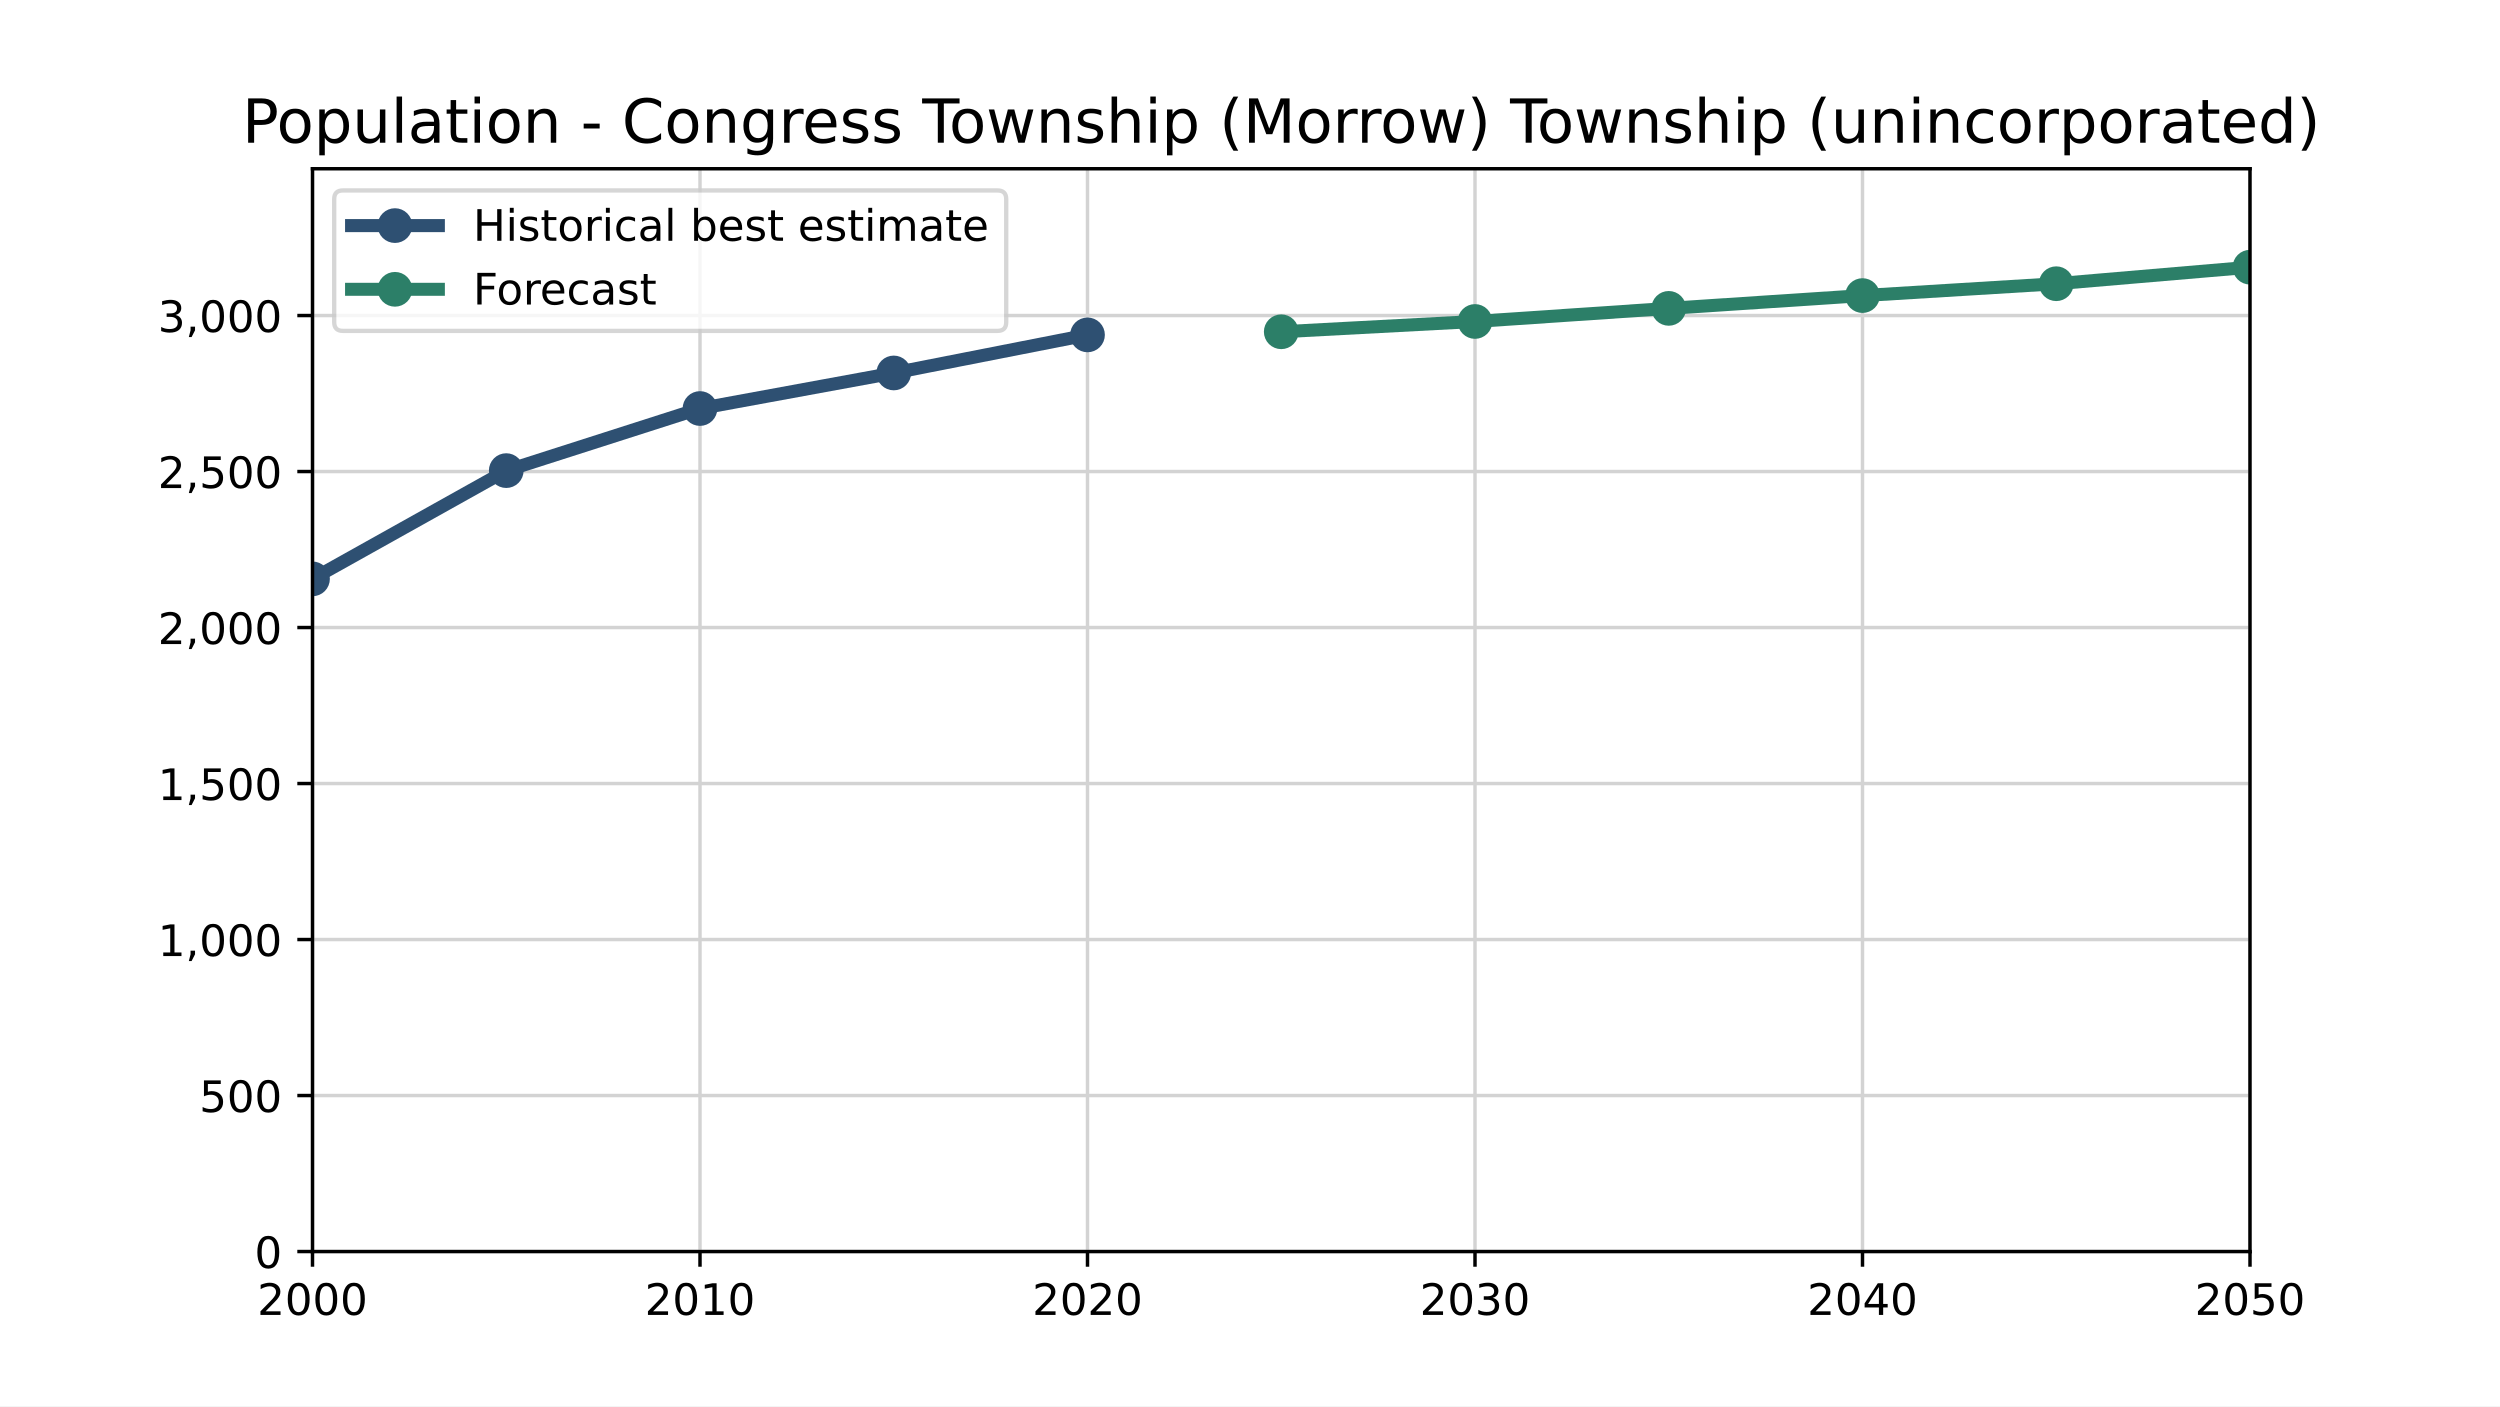
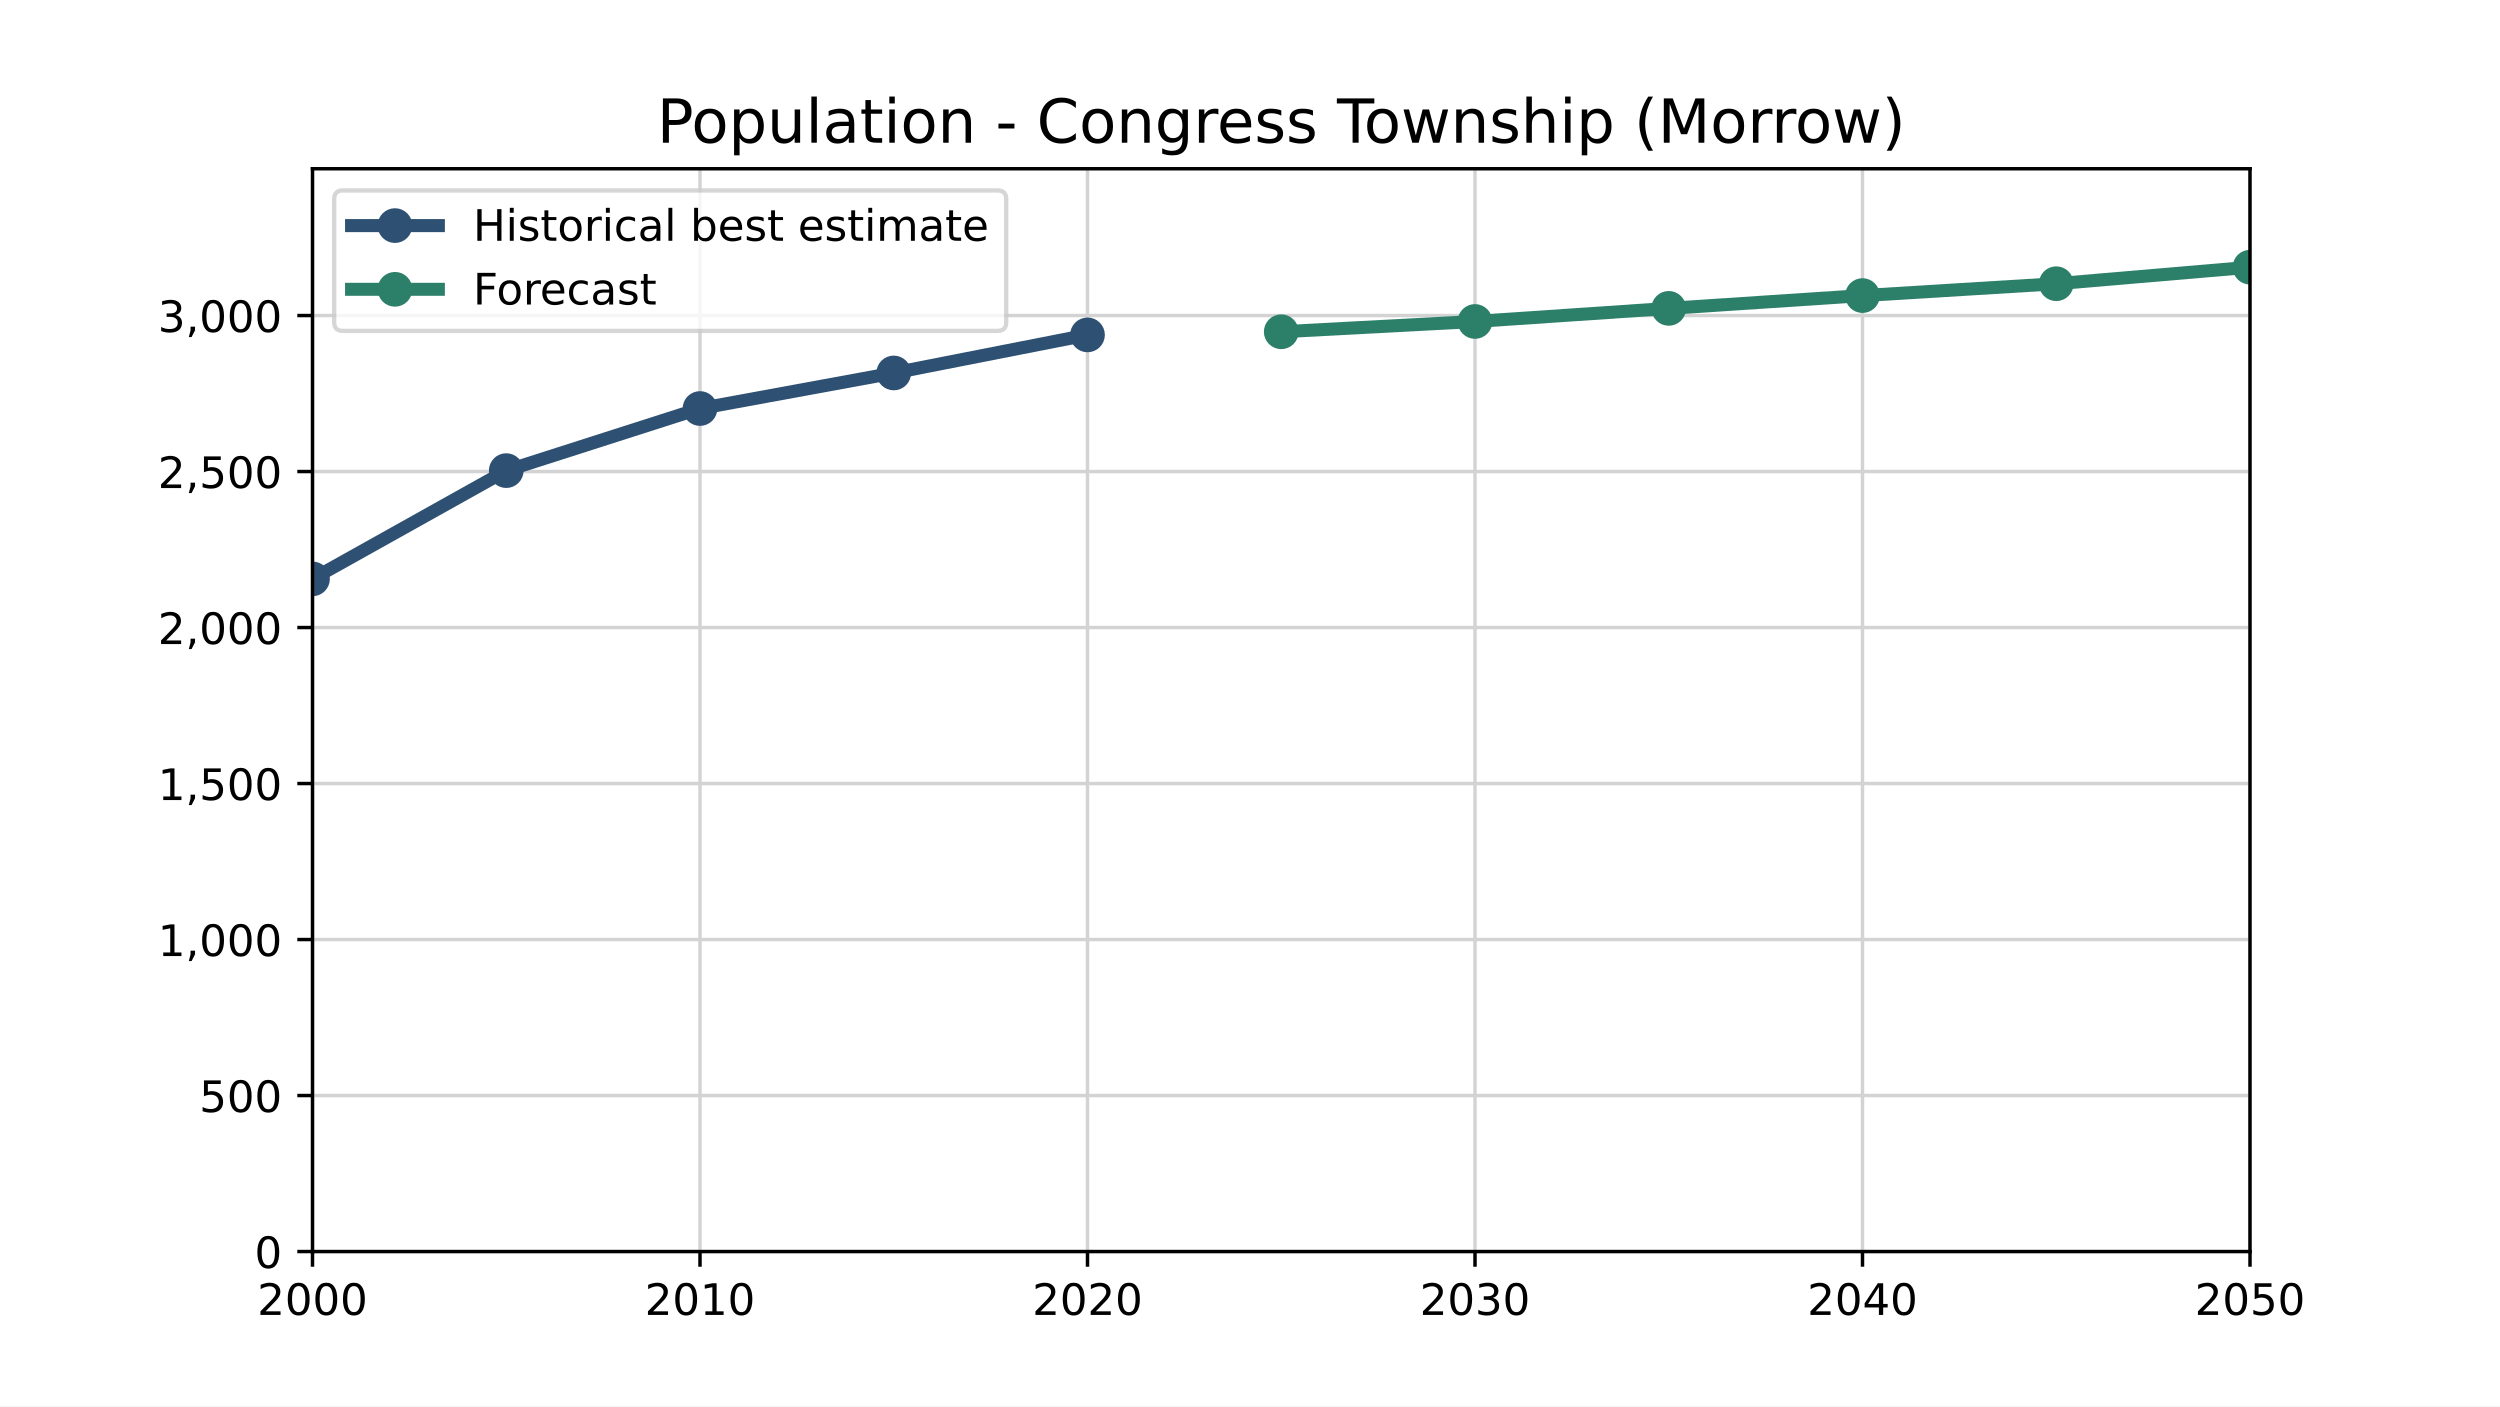
<svg xmlns="http://www.w3.org/2000/svg" xmlns:xlink="http://www.w3.org/1999/xlink" width="576pt" height="324pt" viewBox="0 0 576 324" version="1.1">
  <defs>
    <style type="text/css">*{stroke-linejoin: round; stroke-linecap: butt}</style>
  </defs>
  <g id="figure_1">
    <g id="patch_1">
      <path d="M 0 324  L 576 324  L 576 0  L 0 0  z " style="fill: #ffffff" />
    </g>
    <g id="axes_1">
      <g id="patch_2">
        <path d="M 72 288.36  L 518.4 288.36  L 518.4 38.88  L 72 38.88  z " style="fill: #ffffff" />
      </g>
      <g id="matplotlib.axis_1">
        <g id="xtick_1">
          <g id="line2d_1">
-             <path d="M 72 288.36  L 72 38.88  " clip-path="url(#pdaa52db944)" style="fill: none; stroke: #d3d3d3; stroke-width: 0.8; stroke-linecap: square" />
+             <path d="M 72 288.36  L 72 38.88  " clip-path="url(#p76fa514027)" style="fill: none; stroke: #d3d3d3; stroke-width: 0.8; stroke-linecap: square" />
          </g>
          <g id="line2d_2">
            <defs>
-               <path id="m412f61e030" d="M 0 0  L 0 3.5  " style="stroke: #000000; stroke-width: 0.8" />
+               <path id="m1319591871" d="M 0 0  L 0 3.5  " style="stroke: #000000; stroke-width: 0.8" />
            </defs>
            <g>
-               <use xlink:href="#m412f61e030" x="72" y="288.36" style="stroke: #000000; stroke-width: 0.8" />
+               <use xlink:href="#m1319591871" x="72" y="288.36" style="stroke: #000000; stroke-width: 0.8" />
            </g>
          </g>
          <g id="text_1">
            <g transform="translate(59.275 302.9584) scale(0.1 -0.1)">
              <defs>
                <path id="DejaVuSans-32" d="M 1228 531  L 3431 531  L 3431 0  L 469 0  L 469 531  Q 828 903 1448 1529  Q 2069 2156 2228 2338  Q 2531 2678 2651 2914  Q 2772 3150 2772 3378  Q 2772 3750 2511 3984  Q 2250 4219 1831 4219  Q 1534 4219 1204 4116  Q 875 4013 500 3803  L 500 4441  Q 881 4594 1212 4672  Q 1544 4750 1819 4750  Q 2544 4750 2975 4387  Q 3406 4025 3406 3419  Q 3406 3131 3298 2873  Q 3191 2616 2906 2266  Q 2828 2175 2409 1742  Q 1991 1309 1228 531  z " transform="scale(0.015625)" />
                <path id="DejaVuSans-30" d="M 2034 4250  Q 1547 4250 1301 3770  Q 1056 3291 1056 2328  Q 1056 1369 1301 889  Q 1547 409 2034 409  Q 2525 409 2770 889  Q 3016 1369 3016 2328  Q 3016 3291 2770 3770  Q 2525 4250 2034 4250  z M 2034 4750  Q 2819 4750 3233 4129  Q 3647 3509 3647 2328  Q 3647 1150 3233 529  Q 2819 -91 2034 -91  Q 1250 -91 836 529  Q 422 1150 422 2328  Q 422 3509 836 4129  Q 1250 4750 2034 4750  z " transform="scale(0.015625)" />
              </defs>
              <use xlink:href="#DejaVuSans-32" />
              <use xlink:href="#DejaVuSans-30" transform="translate(63.62305 0)" />
              <use xlink:href="#DejaVuSans-30" transform="translate(127.2461 0)" />
              <use xlink:href="#DejaVuSans-30" transform="translate(190.8691 0)" />
            </g>
          </g>
        </g>
        <g id="xtick_2">
          <g id="line2d_3">
-             <path d="M 161.28 288.36  L 161.28 38.88  " clip-path="url(#pdaa52db944)" style="fill: none; stroke: #d3d3d3; stroke-width: 0.8; stroke-linecap: square" />
+             <path d="M 161.28 288.36  L 161.28 38.88  " clip-path="url(#p76fa514027)" style="fill: none; stroke: #d3d3d3; stroke-width: 0.8; stroke-linecap: square" />
          </g>
          <g id="line2d_4">
            <g>
-               <use xlink:href="#m412f61e030" x="161.28" y="288.36" style="stroke: #000000; stroke-width: 0.8" />
+               <use xlink:href="#m1319591871" x="161.28" y="288.36" style="stroke: #000000; stroke-width: 0.8" />
            </g>
          </g>
          <g id="text_2">
            <g transform="translate(148.555 302.9584) scale(0.1 -0.1)">
              <defs>
                <path id="DejaVuSans-31" d="M 794 531  L 1825 531  L 1825 4091  L 703 3866  L 703 4441  L 1819 4666  L 2450 4666  L 2450 531  L 3481 531  L 3481 0  L 794 0  L 794 531  z " transform="scale(0.015625)" />
              </defs>
              <use xlink:href="#DejaVuSans-32" />
              <use xlink:href="#DejaVuSans-30" transform="translate(63.62305 0)" />
              <use xlink:href="#DejaVuSans-31" transform="translate(127.2461 0)" />
              <use xlink:href="#DejaVuSans-30" transform="translate(190.8691 0)" />
            </g>
          </g>
        </g>
        <g id="xtick_3">
          <g id="line2d_5">
-             <path d="M 250.56 288.36  L 250.56 38.88  " clip-path="url(#pdaa52db944)" style="fill: none; stroke: #d3d3d3; stroke-width: 0.8; stroke-linecap: square" />
+             <path d="M 250.56 288.36  L 250.56 38.88  " clip-path="url(#p76fa514027)" style="fill: none; stroke: #d3d3d3; stroke-width: 0.8; stroke-linecap: square" />
          </g>
          <g id="line2d_6">
            <g>
-               <use xlink:href="#m412f61e030" x="250.56" y="288.36" style="stroke: #000000; stroke-width: 0.8" />
+               <use xlink:href="#m1319591871" x="250.56" y="288.36" style="stroke: #000000; stroke-width: 0.8" />
            </g>
          </g>
          <g id="text_3">
            <g transform="translate(237.835 302.9584) scale(0.1 -0.1)">
              <use xlink:href="#DejaVuSans-32" />
              <use xlink:href="#DejaVuSans-30" transform="translate(63.62305 0)" />
              <use xlink:href="#DejaVuSans-32" transform="translate(127.2461 0)" />
              <use xlink:href="#DejaVuSans-30" transform="translate(190.8691 0)" />
            </g>
          </g>
        </g>
        <g id="xtick_4">
          <g id="line2d_7">
-             <path d="M 339.84 288.36  L 339.84 38.88  " clip-path="url(#pdaa52db944)" style="fill: none; stroke: #d3d3d3; stroke-width: 0.8; stroke-linecap: square" />
+             <path d="M 339.84 288.36  L 339.84 38.88  " clip-path="url(#p76fa514027)" style="fill: none; stroke: #d3d3d3; stroke-width: 0.8; stroke-linecap: square" />
          </g>
          <g id="line2d_8">
            <g>
-               <use xlink:href="#m412f61e030" x="339.84" y="288.36" style="stroke: #000000; stroke-width: 0.8" />
+               <use xlink:href="#m1319591871" x="339.84" y="288.36" style="stroke: #000000; stroke-width: 0.8" />
            </g>
          </g>
          <g id="text_4">
            <g transform="translate(327.115 302.9584) scale(0.1 -0.1)">
              <defs>
                <path id="DejaVuSans-33" d="M 2597 2516  Q 3050 2419 3304 2112  Q 3559 1806 3559 1356  Q 3559 666 3084 287  Q 2609 -91 1734 -91  Q 1441 -91 1130 -33  Q 819 25 488 141  L 488 750  Q 750 597 1062 519  Q 1375 441 1716 441  Q 2309 441 2620 675  Q 2931 909 2931 1356  Q 2931 1769 2642 2001  Q 2353 2234 1838 2234  L 1294 2234  L 1294 2753  L 1863 2753  Q 2328 2753 2575 2939  Q 2822 3125 2822 3475  Q 2822 3834 2567 4026  Q 2313 4219 1838 4219  Q 1578 4219 1281 4162  Q 984 4106 628 3988  L 628 4550  Q 988 4650 1302 4700  Q 1616 4750 1894 4750  Q 2613 4750 3031 4423  Q 3450 4097 3450 3541  Q 3450 3153 3228 2886  Q 3006 2619 2597 2516  z " transform="scale(0.015625)" />
              </defs>
              <use xlink:href="#DejaVuSans-32" />
              <use xlink:href="#DejaVuSans-30" transform="translate(63.62305 0)" />
              <use xlink:href="#DejaVuSans-33" transform="translate(127.2461 0)" />
              <use xlink:href="#DejaVuSans-30" transform="translate(190.8691 0)" />
            </g>
          </g>
        </g>
        <g id="xtick_5">
          <g id="line2d_9">
-             <path d="M 429.12 288.36  L 429.12 38.88  " clip-path="url(#pdaa52db944)" style="fill: none; stroke: #d3d3d3; stroke-width: 0.8; stroke-linecap: square" />
+             <path d="M 429.12 288.36  L 429.12 38.88  " clip-path="url(#p76fa514027)" style="fill: none; stroke: #d3d3d3; stroke-width: 0.8; stroke-linecap: square" />
          </g>
          <g id="line2d_10">
            <g>
-               <use xlink:href="#m412f61e030" x="429.12" y="288.36" style="stroke: #000000; stroke-width: 0.8" />
+               <use xlink:href="#m1319591871" x="429.12" y="288.36" style="stroke: #000000; stroke-width: 0.8" />
            </g>
          </g>
          <g id="text_5">
            <g transform="translate(416.395 302.9584) scale(0.1 -0.1)">
              <defs>
                <path id="DejaVuSans-34" d="M 2419 4116  L 825 1625  L 2419 1625  L 2419 4116  z M 2253 4666  L 3047 4666  L 3047 1625  L 3713 1625  L 3713 1100  L 3047 1100  L 3047 0  L 2419 0  L 2419 1100  L 313 1100  L 313 1709  L 2253 4666  z " transform="scale(0.015625)" />
              </defs>
              <use xlink:href="#DejaVuSans-32" />
              <use xlink:href="#DejaVuSans-30" transform="translate(63.62305 0)" />
              <use xlink:href="#DejaVuSans-34" transform="translate(127.2461 0)" />
              <use xlink:href="#DejaVuSans-30" transform="translate(190.8691 0)" />
            </g>
          </g>
        </g>
        <g id="xtick_6">
          <g id="line2d_11">
-             <path d="M 518.4 288.36  L 518.4 38.88  " clip-path="url(#pdaa52db944)" style="fill: none; stroke: #d3d3d3; stroke-width: 0.8; stroke-linecap: square" />
+             <path d="M 518.4 288.36  L 518.4 38.88  " clip-path="url(#p76fa514027)" style="fill: none; stroke: #d3d3d3; stroke-width: 0.8; stroke-linecap: square" />
          </g>
          <g id="line2d_12">
            <g>
-               <use xlink:href="#m412f61e030" x="518.4" y="288.36" style="stroke: #000000; stroke-width: 0.8" />
+               <use xlink:href="#m1319591871" x="518.4" y="288.36" style="stroke: #000000; stroke-width: 0.8" />
            </g>
          </g>
          <g id="text_6">
            <g transform="translate(505.675 302.9584) scale(0.1 -0.1)">
              <defs>
                <path id="DejaVuSans-35" d="M 691 4666  L 3169 4666  L 3169 4134  L 1269 4134  L 1269 2991  Q 1406 3038 1543 3061  Q 1681 3084 1819 3084  Q 2600 3084 3056 2656  Q 3513 2228 3513 1497  Q 3513 744 3044 326  Q 2575 -91 1722 -91  Q 1428 -91 1123 -41  Q 819 9 494 109  L 494 744  Q 775 591 1075 516  Q 1375 441 1709 441  Q 2250 441 2565 725  Q 2881 1009 2881 1497  Q 2881 1984 2565 2268  Q 2250 2553 1709 2553  Q 1456 2553 1204 2497  Q 953 2441 691 2322  L 691 4666  z " transform="scale(0.015625)" />
              </defs>
              <use xlink:href="#DejaVuSans-32" />
              <use xlink:href="#DejaVuSans-30" transform="translate(63.62305 0)" />
              <use xlink:href="#DejaVuSans-35" transform="translate(127.2461 0)" />
              <use xlink:href="#DejaVuSans-30" transform="translate(190.8691 0)" />
            </g>
          </g>
        </g>
      </g>
      <g id="matplotlib.axis_2">
        <g id="ytick_1">
          <g id="line2d_13">
-             <path d="M 72 288.36  L 518.4 288.36  " clip-path="url(#pdaa52db944)" style="fill: none; stroke: #d3d3d3; stroke-width: 0.8; stroke-linecap: square" />
+             <path d="M 72 288.36  L 518.4 288.36  " clip-path="url(#p76fa514027)" style="fill: none; stroke: #d3d3d3; stroke-width: 0.8; stroke-linecap: square" />
          </g>
          <g id="line2d_14">
            <defs>
-               <path id="m3dfd1712a2" d="M 0 0  L -3.5 0  " style="stroke: #000000; stroke-width: 0.8" />
+               <path id="m694a009ce3" d="M 0 0  L -3.5 0  " style="stroke: #000000; stroke-width: 0.8" />
            </defs>
            <g>
-               <use xlink:href="#m3dfd1712a2" x="72" y="288.36" style="stroke: #000000; stroke-width: 0.8" />
+               <use xlink:href="#m694a009ce3" x="72" y="288.36" style="stroke: #000000; stroke-width: 0.8" />
            </g>
          </g>
          <g id="text_7">
            <g transform="translate(58.6375 292.1592) scale(0.1 -0.1)">
              <use xlink:href="#DejaVuSans-30" />
            </g>
          </g>
        </g>
        <g id="ytick_2">
          <g id="line2d_15">
-             <path d="M 72 252.417  L 518.4 252.417  " clip-path="url(#pdaa52db944)" style="fill: none; stroke: #d3d3d3; stroke-width: 0.8; stroke-linecap: square" />
+             <path d="M 72 252.417  L 518.4 252.417  " clip-path="url(#p76fa514027)" style="fill: none; stroke: #d3d3d3; stroke-width: 0.8; stroke-linecap: square" />
          </g>
          <g id="line2d_16">
            <g>
-               <use xlink:href="#m3dfd1712a2" x="72" y="252.417" style="stroke: #000000; stroke-width: 0.8" />
+               <use xlink:href="#m694a009ce3" x="72" y="252.417" style="stroke: #000000; stroke-width: 0.8" />
            </g>
          </g>
          <g id="text_8">
            <g transform="translate(45.9125 256.2163) scale(0.1 -0.1)">
              <use xlink:href="#DejaVuSans-35" />
              <use xlink:href="#DejaVuSans-30" transform="translate(63.62305 0)" />
              <use xlink:href="#DejaVuSans-30" transform="translate(127.2461 0)" />
            </g>
          </g>
        </g>
        <g id="ytick_3">
          <g id="line2d_17">
-             <path d="M 72 216.474  L 518.4 216.474  " clip-path="url(#pdaa52db944)" style="fill: none; stroke: #d3d3d3; stroke-width: 0.8; stroke-linecap: square" />
+             <path d="M 72 216.474  L 518.4 216.474  " clip-path="url(#p76fa514027)" style="fill: none; stroke: #d3d3d3; stroke-width: 0.8; stroke-linecap: square" />
          </g>
          <g id="line2d_18">
            <g>
-               <use xlink:href="#m3dfd1712a2" x="72" y="216.474" style="stroke: #000000; stroke-width: 0.8" />
+               <use xlink:href="#m694a009ce3" x="72" y="216.474" style="stroke: #000000; stroke-width: 0.8" />
            </g>
          </g>
          <g id="text_9">
            <g transform="translate(36.37188 220.2733) scale(0.1 -0.1)">
              <defs>
                <path id="DejaVuSans-2c" d="M 750 794  L 1409 794  L 1409 256  L 897 -744  L 494 -744  L 750 256  L 750 794  z " transform="scale(0.015625)" />
              </defs>
              <use xlink:href="#DejaVuSans-31" />
              <use xlink:href="#DejaVuSans-2c" transform="translate(63.62305 0)" />
              <use xlink:href="#DejaVuSans-30" transform="translate(95.41016 0)" />
              <use xlink:href="#DejaVuSans-30" transform="translate(159.0332 0)" />
              <use xlink:href="#DejaVuSans-30" transform="translate(222.6562 0)" />
            </g>
          </g>
        </g>
        <g id="ytick_4">
          <g id="line2d_19">
-             <path d="M 72 180.531  L 518.4 180.531  " clip-path="url(#pdaa52db944)" style="fill: none; stroke: #d3d3d3; stroke-width: 0.8; stroke-linecap: square" />
+             <path d="M 72 180.531  L 518.4 180.531  " clip-path="url(#p76fa514027)" style="fill: none; stroke: #d3d3d3; stroke-width: 0.8; stroke-linecap: square" />
          </g>
          <g id="line2d_20">
            <g>
-               <use xlink:href="#m3dfd1712a2" x="72" y="180.531" style="stroke: #000000; stroke-width: 0.8" />
+               <use xlink:href="#m694a009ce3" x="72" y="180.531" style="stroke: #000000; stroke-width: 0.8" />
            </g>
          </g>
          <g id="text_10">
            <g transform="translate(36.37188 184.3304) scale(0.1 -0.1)">
              <use xlink:href="#DejaVuSans-31" />
              <use xlink:href="#DejaVuSans-2c" transform="translate(63.62305 0)" />
              <use xlink:href="#DejaVuSans-35" transform="translate(95.41016 0)" />
              <use xlink:href="#DejaVuSans-30" transform="translate(159.0332 0)" />
              <use xlink:href="#DejaVuSans-30" transform="translate(222.6562 0)" />
            </g>
          </g>
        </g>
        <g id="ytick_5">
          <g id="line2d_21">
-             <path d="M 72 144.588  L 518.4 144.588  " clip-path="url(#pdaa52db944)" style="fill: none; stroke: #d3d3d3; stroke-width: 0.8; stroke-linecap: square" />
+             <path d="M 72 144.588  L 518.4 144.588  " clip-path="url(#p76fa514027)" style="fill: none; stroke: #d3d3d3; stroke-width: 0.8; stroke-linecap: square" />
          </g>
          <g id="line2d_22">
            <g>
-               <use xlink:href="#m3dfd1712a2" x="72" y="144.588" style="stroke: #000000; stroke-width: 0.8" />
+               <use xlink:href="#m694a009ce3" x="72" y="144.588" style="stroke: #000000; stroke-width: 0.8" />
            </g>
          </g>
          <g id="text_11">
            <g transform="translate(36.37188 148.3874) scale(0.1 -0.1)">
              <use xlink:href="#DejaVuSans-32" />
              <use xlink:href="#DejaVuSans-2c" transform="translate(63.62305 0)" />
              <use xlink:href="#DejaVuSans-30" transform="translate(95.41016 0)" />
              <use xlink:href="#DejaVuSans-30" transform="translate(159.0332 0)" />
              <use xlink:href="#DejaVuSans-30" transform="translate(222.6562 0)" />
            </g>
          </g>
        </g>
        <g id="ytick_6">
          <g id="line2d_23">
-             <path d="M 72 108.645  L 518.4 108.645  " clip-path="url(#pdaa52db944)" style="fill: none; stroke: #d3d3d3; stroke-width: 0.8; stroke-linecap: square" />
+             <path d="M 72 108.645  L 518.4 108.645  " clip-path="url(#p76fa514027)" style="fill: none; stroke: #d3d3d3; stroke-width: 0.8; stroke-linecap: square" />
          </g>
          <g id="line2d_24">
            <g>
-               <use xlink:href="#m3dfd1712a2" x="72" y="108.645" style="stroke: #000000; stroke-width: 0.8" />
+               <use xlink:href="#m694a009ce3" x="72" y="108.645" style="stroke: #000000; stroke-width: 0.8" />
            </g>
          </g>
          <g id="text_12">
            <g transform="translate(36.37188 112.4445) scale(0.1 -0.1)">
              <use xlink:href="#DejaVuSans-32" />
              <use xlink:href="#DejaVuSans-2c" transform="translate(63.62305 0)" />
              <use xlink:href="#DejaVuSans-35" transform="translate(95.41016 0)" />
              <use xlink:href="#DejaVuSans-30" transform="translate(159.0332 0)" />
              <use xlink:href="#DejaVuSans-30" transform="translate(222.6562 0)" />
            </g>
          </g>
        </g>
        <g id="ytick_7">
          <g id="line2d_25">
-             <path d="M 72 72.702  L 518.4 72.702  " clip-path="url(#pdaa52db944)" style="fill: none; stroke: #d3d3d3; stroke-width: 0.8; stroke-linecap: square" />
+             <path d="M 72 72.702  L 518.4 72.702  " clip-path="url(#p76fa514027)" style="fill: none; stroke: #d3d3d3; stroke-width: 0.8; stroke-linecap: square" />
          </g>
          <g id="line2d_26">
            <g>
-               <use xlink:href="#m3dfd1712a2" x="72" y="72.702" style="stroke: #000000; stroke-width: 0.8" />
+               <use xlink:href="#m694a009ce3" x="72" y="72.702" style="stroke: #000000; stroke-width: 0.8" />
            </g>
          </g>
          <g id="text_13">
            <g transform="translate(36.37188 76.50153) scale(0.1 -0.1)">
              <use xlink:href="#DejaVuSans-33" />
              <use xlink:href="#DejaVuSans-2c" transform="translate(63.62305 0)" />
              <use xlink:href="#DejaVuSans-30" transform="translate(95.41016 0)" />
              <use xlink:href="#DejaVuSans-30" transform="translate(159.0332 0)" />
              <use xlink:href="#DejaVuSans-30" transform="translate(222.6562 0)" />
            </g>
          </g>
        </g>
      </g>
      <g id="line2d_27">
-         <path d="M 72 133.374  L 116.64 108.43  L 161.28 94.124  L 205.92 85.929  L 250.56 77.159  " clip-path="url(#pdaa52db944)" style="fill: none; stroke: #2e5072; stroke-width: 3; stroke-linecap: square" />
+         <path d="M 72 133.374  L 116.64 108.43  L 161.28 94.124  L 205.92 85.929  L 250.56 77.159  " clip-path="url(#p76fa514027)" style="fill: none; stroke: #2e5072; stroke-width: 3; stroke-linecap: square" />
        <defs>
-           <path id="m5701380244" d="M 0 3.5  C 0.928 3.5 1.819 3.131 2.475 2.475  C 3.131 1.819 3.5 0.928 3.5 0  C 3.5 -0.928 3.131 -1.819 2.475 -2.475  C 1.819 -3.131 0.928 -3.5 0 -3.5  C -0.928 -3.5 -1.819 -3.131 -2.475 -2.475  C -3.131 -1.819 -3.5 -0.928 -3.5 0  C -3.5 0.928 -3.131 1.819 -2.475 2.475  C -1.819 3.131 -0.928 3.5 0 3.5  z " style="stroke: #2e5072" />
+           <path id="m21e80cde53" d="M 0 3.5  C 0.928 3.5 1.819 3.131 2.475 2.475  C 3.131 1.819 3.5 0.928 3.5 0  C 3.5 -0.928 3.131 -1.819 2.475 -2.475  C 1.819 -3.131 0.928 -3.5 0 -3.5  C -0.928 -3.5 -1.819 -3.131 -2.475 -2.475  C -3.131 -1.819 -3.5 -0.928 -3.5 0  C -3.5 0.928 -3.131 1.819 -2.475 2.475  C -1.819 3.131 -0.928 3.5 0 3.5  z " style="stroke: #2e5072" />
        </defs>
-         <g clip-path="url(#pdaa52db944)">
-           <use xlink:href="#m5701380244" x="72" y="133.374" style="fill: #2e5072; stroke: #2e5072" />
-           <use xlink:href="#m5701380244" x="116.64" y="108.43" style="fill: #2e5072; stroke: #2e5072" />
-           <use xlink:href="#m5701380244" x="161.28" y="94.124" style="fill: #2e5072; stroke: #2e5072" />
-           <use xlink:href="#m5701380244" x="205.92" y="85.929" style="fill: #2e5072; stroke: #2e5072" />
-           <use xlink:href="#m5701380244" x="250.56" y="77.159" style="fill: #2e5072; stroke: #2e5072" />
+         <g clip-path="url(#p76fa514027)">
+           <use xlink:href="#m21e80cde53" x="72" y="133.374" style="fill: #2e5072; stroke: #2e5072" />
+           <use xlink:href="#m21e80cde53" x="116.64" y="108.43" style="fill: #2e5072; stroke: #2e5072" />
+           <use xlink:href="#m21e80cde53" x="161.28" y="94.124" style="fill: #2e5072; stroke: #2e5072" />
+           <use xlink:href="#m21e80cde53" x="205.92" y="85.929" style="fill: #2e5072; stroke: #2e5072" />
+           <use xlink:href="#m21e80cde53" x="250.56" y="77.159" style="fill: #2e5072; stroke: #2e5072" />
        </g>
      </g>
      <g id="line2d_28">
-         <path d="M 295.2 76.44  L 339.84 74.068  L 384.48 71.049  L 429.12 68.102  L 473.76 65.37  L 518.4 61.56  " clip-path="url(#pdaa52db944)" style="fill: none; stroke: #2c7f68; stroke-width: 3; stroke-linecap: square" />
+         <path d="M 295.2 76.44  L 339.84 74.068  L 384.48 71.049  L 429.12 68.102  L 473.76 65.37  L 518.4 61.56  " clip-path="url(#p76fa514027)" style="fill: none; stroke: #2c7f68; stroke-width: 3; stroke-linecap: square" />
        <defs>
-           <path id="m6f6a3eb5ef" d="M 0 3.5  C 0.928 3.5 1.819 3.131 2.475 2.475  C 3.131 1.819 3.5 0.928 3.5 0  C 3.5 -0.928 3.131 -1.819 2.475 -2.475  C 1.819 -3.131 0.928 -3.5 0 -3.5  C -0.928 -3.5 -1.819 -3.131 -2.475 -2.475  C -3.131 -1.819 -3.5 -0.928 -3.5 0  C -3.5 0.928 -3.131 1.819 -2.475 2.475  C -1.819 3.131 -0.928 3.5 0 3.5  z " style="stroke: #2c7f68" />
+           <path id="m57c9f9aa8d" d="M 0 3.5  C 0.928 3.5 1.819 3.131 2.475 2.475  C 3.131 1.819 3.5 0.928 3.5 0  C 3.5 -0.928 3.131 -1.819 2.475 -2.475  C 1.819 -3.131 0.928 -3.5 0 -3.5  C -0.928 -3.5 -1.819 -3.131 -2.475 -2.475  C -3.131 -1.819 -3.5 -0.928 -3.5 0  C -3.5 0.928 -3.131 1.819 -2.475 2.475  C -1.819 3.131 -0.928 3.5 0 3.5  z " style="stroke: #2c7f68" />
        </defs>
-         <g clip-path="url(#pdaa52db944)">
-           <use xlink:href="#m6f6a3eb5ef" x="295.2" y="76.44" style="fill: #2c7f68; stroke: #2c7f68" />
-           <use xlink:href="#m6f6a3eb5ef" x="339.84" y="74.068" style="fill: #2c7f68; stroke: #2c7f68" />
-           <use xlink:href="#m6f6a3eb5ef" x="384.48" y="71.049" style="fill: #2c7f68; stroke: #2c7f68" />
-           <use xlink:href="#m6f6a3eb5ef" x="429.12" y="68.102" style="fill: #2c7f68; stroke: #2c7f68" />
-           <use xlink:href="#m6f6a3eb5ef" x="473.76" y="65.37" style="fill: #2c7f68; stroke: #2c7f68" />
-           <use xlink:href="#m6f6a3eb5ef" x="518.4" y="61.56" style="fill: #2c7f68; stroke: #2c7f68" />
+         <g clip-path="url(#p76fa514027)">
+           <use xlink:href="#m57c9f9aa8d" x="295.2" y="76.44" style="fill: #2c7f68; stroke: #2c7f68" />
+           <use xlink:href="#m57c9f9aa8d" x="339.84" y="74.068" style="fill: #2c7f68; stroke: #2c7f68" />
+           <use xlink:href="#m57c9f9aa8d" x="384.48" y="71.049" style="fill: #2c7f68; stroke: #2c7f68" />
+           <use xlink:href="#m57c9f9aa8d" x="429.12" y="68.102" style="fill: #2c7f68; stroke: #2c7f68" />
+           <use xlink:href="#m57c9f9aa8d" x="473.76" y="65.37" style="fill: #2c7f68; stroke: #2c7f68" />
+           <use xlink:href="#m57c9f9aa8d" x="518.4" y="61.56" style="fill: #2c7f68; stroke: #2c7f68" />
        </g>
      </g>
      <g id="patch_3">
        <path d="M 72 288.36  L 72 38.88  " style="fill: none; stroke: #000000; stroke-width: 0.8; stroke-linejoin: miter; stroke-linecap: square" />
      </g>
      <g id="patch_4">
        <path d="M 518.4 288.36  L 518.4 38.88  " style="fill: none; stroke: #000000; stroke-width: 0.8; stroke-linejoin: miter; stroke-linecap: square" />
      </g>
      <g id="patch_5">
        <path d="M 72 288.36  L 518.4 288.36  " style="fill: none; stroke: #000000; stroke-width: 0.8; stroke-linejoin: miter; stroke-linecap: square" />
      </g>
      <g id="patch_6">
        <path d="M 72 38.88  L 518.4 38.88  " style="fill: none; stroke: #000000; stroke-width: 0.8; stroke-linejoin: miter; stroke-linecap: square" />
      </g>
      <g id="text_14">
-         <g transform="translate(55.79672 32.88) scale(0.14 -0.14)">
+         <g transform="translate(151.362 32.88) scale(0.14 -0.14)">
          <defs>
            <path id="DejaVuSans-50" d="M 1259 4147  L 1259 2394  L 2053 2394  Q 2494 2394 2734 2622  Q 2975 2850 2975 3272  Q 2975 3691 2734 3919  Q 2494 4147 2053 4147  L 1259 4147  z M 628 4666  L 2053 4666  Q 2838 4666 3239 4311  Q 3641 3956 3641 3272  Q 3641 2581 3239 2228  Q 2838 1875 2053 1875  L 1259 1875  L 1259 0  L 628 0  L 628 4666  z " transform="scale(0.015625)" />
            <path id="DejaVuSans-6f" d="M 1959 3097  Q 1497 3097 1228 2736  Q 959 2375 959 1747  Q 959 1119 1226 758  Q 1494 397 1959 397  Q 2419 397 2687 759  Q 2956 1122 2956 1747  Q 2956 2369 2687 2733  Q 2419 3097 1959 3097  z M 1959 3584  Q 2709 3584 3137 3096  Q 3566 2609 3566 1747  Q 3566 888 3137 398  Q 2709 -91 1959 -91  Q 1206 -91 779 398  Q 353 888 353 1747  Q 353 2609 779 3096  Q 1206 3584 1959 3584  z " transform="scale(0.015625)" />
            <path id="DejaVuSans-70" d="M 1159 525  L 1159 -1331  L 581 -1331  L 581 3500  L 1159 3500  L 1159 2969  Q 1341 3281 1617 3432  Q 1894 3584 2278 3584  Q 2916 3584 3314 3078  Q 3713 2572 3713 1747  Q 3713 922 3314 415  Q 2916 -91 2278 -91  Q 1894 -91 1617 61  Q 1341 213 1159 525  z M 3116 1747  Q 3116 2381 2855 2742  Q 2594 3103 2138 3103  Q 1681 3103 1420 2742  Q 1159 2381 1159 1747  Q 1159 1113 1420 752  Q 1681 391 2138 391  Q 2594 391 2855 752  Q 3116 1113 3116 1747  z " transform="scale(0.015625)" />
            <path id="DejaVuSans-75" d="M 544 1381  L 544 3500  L 1119 3500  L 1119 1403  Q 1119 906 1312 657  Q 1506 409 1894 409  Q 2359 409 2629 706  Q 2900 1003 2900 1516  L 2900 3500  L 3475 3500  L 3475 0  L 2900 0  L 2900 538  Q 2691 219 2414 64  Q 2138 -91 1772 -91  Q 1169 -91 856 284  Q 544 659 544 1381  z M 1991 3584  L 1991 3584  z " transform="scale(0.015625)" />
            <path id="DejaVuSans-6c" d="M 603 4863  L 1178 4863  L 1178 0  L 603 0  L 603 4863  z " transform="scale(0.015625)" />
            <path id="DejaVuSans-61" d="M 2194 1759  Q 1497 1759 1228 1600  Q 959 1441 959 1056  Q 959 750 1161 570  Q 1363 391 1709 391  Q 2188 391 2477 730  Q 2766 1069 2766 1631  L 2766 1759  L 2194 1759  z M 3341 1997  L 3341 0  L 2766 0  L 2766 531  Q 2569 213 2275 61  Q 1981 -91 1556 -91  Q 1019 -91 701 211  Q 384 513 384 1019  Q 384 1609 779 1909  Q 1175 2209 1959 2209  L 2766 2209  L 2766 2266  Q 2766 2663 2505 2880  Q 2244 3097 1772 3097  Q 1472 3097 1187 3025  Q 903 2953 641 2809  L 641 3341  Q 956 3463 1253 3523  Q 1550 3584 1831 3584  Q 2591 3584 2966 3190  Q 3341 2797 3341 1997  z " transform="scale(0.015625)" />
            <path id="DejaVuSans-74" d="M 1172 4494  L 1172 3500  L 2356 3500  L 2356 3053  L 1172 3053  L 1172 1153  Q 1172 725 1289 603  Q 1406 481 1766 481  L 2356 481  L 2356 0  L 1766 0  Q 1100 0 847 248  Q 594 497 594 1153  L 594 3053  L 172 3053  L 172 3500  L 594 3500  L 594 4494  L 1172 4494  z " transform="scale(0.015625)" />
            <path id="DejaVuSans-69" d="M 603 3500  L 1178 3500  L 1178 0  L 603 0  L 603 3500  z M 603 4863  L 1178 4863  L 1178 4134  L 603 4134  L 603 4863  z " transform="scale(0.015625)" />
            <path id="DejaVuSans-6e" d="M 3513 2113  L 3513 0  L 2938 0  L 2938 2094  Q 2938 2591 2744 2837  Q 2550 3084 2163 3084  Q 1697 3084 1428 2787  Q 1159 2491 1159 1978  L 1159 0  L 581 0  L 581 3500  L 1159 3500  L 1159 2956  Q 1366 3272 1645 3428  Q 1925 3584 2291 3584  Q 2894 3584 3203 3211  Q 3513 2838 3513 2113  z " transform="scale(0.015625)" />
            <path id="DejaVuSans-20" transform="scale(0.015625)" />
            <path id="DejaVuSans-2d" d="M 313 2009  L 1997 2009  L 1997 1497  L 313 1497  L 313 2009  z " transform="scale(0.015625)" />
            <path id="DejaVuSans-43" d="M 4122 4306  L 4122 3641  Q 3803 3938 3442 4084  Q 3081 4231 2675 4231  Q 1875 4231 1450 3742  Q 1025 3253 1025 2328  Q 1025 1406 1450 917  Q 1875 428 2675 428  Q 3081 428 3442 575  Q 3803 722 4122 1019  L 4122 359  Q 3791 134 3420 21  Q 3050 -91 2638 -91  Q 1578 -91 968 557  Q 359 1206 359 2328  Q 359 3453 968 4101  Q 1578 4750 2638 4750  Q 3056 4750 3426 4639  Q 3797 4528 4122 4306  z " transform="scale(0.015625)" />
            <path id="DejaVuSans-67" d="M 2906 1791  Q 2906 2416 2648 2759  Q 2391 3103 1925 3103  Q 1463 3103 1205 2759  Q 947 2416 947 1791  Q 947 1169 1205 825  Q 1463 481 1925 481  Q 2391 481 2648 825  Q 2906 1169 2906 1791  z M 3481 434  Q 3481 -459 3084 -895  Q 2688 -1331 1869 -1331  Q 1566 -1331 1297 -1286  Q 1028 -1241 775 -1147  L 775 -588  Q 1028 -725 1275 -790  Q 1522 -856 1778 -856  Q 2344 -856 2625 -561  Q 2906 -266 2906 331  L 2906 616  Q 2728 306 2450 153  Q 2172 0 1784 0  Q 1141 0 747 490  Q 353 981 353 1791  Q 353 2603 747 3093  Q 1141 3584 1784 3584  Q 2172 3584 2450 3431  Q 2728 3278 2906 2969  L 2906 3500  L 3481 3500  L 3481 434  z " transform="scale(0.015625)" />
            <path id="DejaVuSans-72" d="M 2631 2963  Q 2534 3019 2420 3045  Q 2306 3072 2169 3072  Q 1681 3072 1420 2755  Q 1159 2438 1159 1844  L 1159 0  L 581 0  L 581 3500  L 1159 3500  L 1159 2956  Q 1341 3275 1631 3429  Q 1922 3584 2338 3584  Q 2397 3584 2469 3576  Q 2541 3569 2628 3553  L 2631 2963  z " transform="scale(0.015625)" />
            <path id="DejaVuSans-65" d="M 3597 1894  L 3597 1613  L 953 1613  Q 991 1019 1311 708  Q 1631 397 2203 397  Q 2534 397 2845 478  Q 3156 559 3463 722  L 3463 178  Q 3153 47 2828 -22  Q 2503 -91 2169 -91  Q 1331 -91 842 396  Q 353 884 353 1716  Q 353 2575 817 3079  Q 1281 3584 2069 3584  Q 2775 3584 3186 3129  Q 3597 2675 3597 1894  z M 3022 2063  Q 3016 2534 2758 2815  Q 2500 3097 2075 3097  Q 1594 3097 1305 2825  Q 1016 2553 972 2059  L 3022 2063  z " transform="scale(0.015625)" />
            <path id="DejaVuSans-73" d="M 2834 3397  L 2834 2853  Q 2591 2978 2328 3040  Q 2066 3103 1784 3103  Q 1356 3103 1142 2972  Q 928 2841 928 2578  Q 928 2378 1081 2264  Q 1234 2150 1697 2047  L 1894 2003  Q 2506 1872 2764 1633  Q 3022 1394 3022 966  Q 3022 478 2636 193  Q 2250 -91 1575 -91  Q 1294 -91 989 -36  Q 684 19 347 128  L 347 722  Q 666 556 975 473  Q 1284 391 1588 391  Q 1994 391 2212 530  Q 2431 669 2431 922  Q 2431 1156 2273 1281  Q 2116 1406 1581 1522  L 1381 1569  Q 847 1681 609 1914  Q 372 2147 372 2553  Q 372 3047 722 3315  Q 1072 3584 1716 3584  Q 2034 3584 2315 3537  Q 2597 3491 2834 3397  z " transform="scale(0.015625)" />
            <path id="DejaVuSans-54" d="M -19 4666  L 3928 4666  L 3928 4134  L 2272 4134  L 2272 0  L 1638 0  L 1638 4134  L -19 4134  L -19 4666  z " transform="scale(0.015625)" />
            <path id="DejaVuSans-77" d="M 269 3500  L 844 3500  L 1563 769  L 2278 3500  L 2956 3500  L 3675 769  L 4391 3500  L 4966 3500  L 4050 0  L 3372 0  L 2619 2869  L 1863 0  L 1184 0  L 269 3500  z " transform="scale(0.015625)" />
            <path id="DejaVuSans-68" d="M 3513 2113  L 3513 0  L 2938 0  L 2938 2094  Q 2938 2591 2744 2837  Q 2550 3084 2163 3084  Q 1697 3084 1428 2787  Q 1159 2491 1159 1978  L 1159 0  L 581 0  L 581 4863  L 1159 4863  L 1159 2956  Q 1366 3272 1645 3428  Q 1925 3584 2291 3584  Q 2894 3584 3203 3211  Q 3513 2838 3513 2113  z " transform="scale(0.015625)" />
            <path id="DejaVuSans-28" d="M 1984 4856  Q 1566 4138 1362 3434  Q 1159 2731 1159 2009  Q 1159 1288 1364 580  Q 1569 -128 1984 -844  L 1484 -844  Q 1016 -109 783 600  Q 550 1309 550 2009  Q 550 2706 781 3412  Q 1013 4119 1484 4856  L 1984 4856  z " transform="scale(0.015625)" />
            <path id="DejaVuSans-4d" d="M 628 4666  L 1569 4666  L 2759 1491  L 3956 4666  L 4897 4666  L 4897 0  L 4281 0  L 4281 4097  L 3078 897  L 2444 897  L 1241 4097  L 1241 0  L 628 0  L 628 4666  z " transform="scale(0.015625)" />
            <path id="DejaVuSans-29" d="M 513 4856  L 1013 4856  Q 1481 4119 1714 3412  Q 1947 2706 1947 2009  Q 1947 1309 1714 600  Q 1481 -109 1013 -844  L 513 -844  Q 928 -128 1133 580  Q 1338 1288 1338 2009  Q 1338 2731 1133 3434  Q 928 4138 513 4856  z " transform="scale(0.015625)" />
-             <path id="DejaVuSans-63" d="M 3122 3366  L 3122 2828  Q 2878 2963 2633 3030  Q 2388 3097 2138 3097  Q 1578 3097 1268 2742  Q 959 2388 959 1747  Q 959 1106 1268 751  Q 1578 397 2138 397  Q 2388 397 2633 464  Q 2878 531 3122 666  L 3122 134  Q 2881 22 2623 -34  Q 2366 -91 2075 -91  Q 1284 -91 818 406  Q 353 903 353 1747  Q 353 2603 823 3093  Q 1294 3584 2113 3584  Q 2378 3584 2631 3529  Q 2884 3475 3122 3366  z " transform="scale(0.015625)" />
-             <path id="DejaVuSans-64" d="M 2906 2969  L 2906 4863  L 3481 4863  L 3481 0  L 2906 0  L 2906 525  Q 2725 213 2448 61  Q 2172 -91 1784 -91  Q 1150 -91 751 415  Q 353 922 353 1747  Q 353 2572 751 3078  Q 1150 3584 1784 3584  Q 2172 3584 2448 3432  Q 2725 3281 2906 2969  z M 947 1747  Q 947 1113 1208 752  Q 1469 391 1925 391  Q 2381 391 2643 752  Q 2906 1113 2906 1747  Q 2906 2381 2643 2742  Q 2381 3103 1925 3103  Q 1469 3103 1208 2742  Q 947 2381 947 1747  z " transform="scale(0.015625)" />
          </defs>
          <use xlink:href="#DejaVuSans-50" />
          <use xlink:href="#DejaVuSans-6f" transform="translate(56.67773 0)" />
          <use xlink:href="#DejaVuSans-70" transform="translate(117.8594 0)" />
          <use xlink:href="#DejaVuSans-75" transform="translate(181.3359 0)" />
          <use xlink:href="#DejaVuSans-6c" transform="translate(244.7148 0)" />
          <use xlink:href="#DejaVuSans-61" transform="translate(272.498 0)" />
          <use xlink:href="#DejaVuSans-74" transform="translate(333.7773 0)" />
          <use xlink:href="#DejaVuSans-69" transform="translate(372.9863 0)" />
          <use xlink:href="#DejaVuSans-6f" transform="translate(400.7695 0)" />
          <use xlink:href="#DejaVuSans-6e" transform="translate(461.9512 0)" />
          <use xlink:href="#DejaVuSans-20" transform="translate(525.3301 0)" />
          <use xlink:href="#DejaVuSans-2d" transform="translate(557.1172 0)" />
          <use xlink:href="#DejaVuSans-20" transform="translate(593.2012 0)" />
          <use xlink:href="#DejaVuSans-43" transform="translate(624.9883 0)" />
          <use xlink:href="#DejaVuSans-6f" transform="translate(694.8125 0)" />
          <use xlink:href="#DejaVuSans-6e" transform="translate(755.9941 0)" />
          <use xlink:href="#DejaVuSans-67" transform="translate(819.373 0)" />
          <use xlink:href="#DejaVuSans-72" transform="translate(882.8496 0)" />
          <use xlink:href="#DejaVuSans-65" transform="translate(921.7129 0)" />
          <use xlink:href="#DejaVuSans-73" transform="translate(983.2363 0)" />
          <use xlink:href="#DejaVuSans-73" transform="translate(1035.336 0)" />
          <use xlink:href="#DejaVuSans-20" transform="translate(1087.436 0)" />
          <use xlink:href="#DejaVuSans-54" transform="translate(1119.223 0)" />
          <use xlink:href="#DejaVuSans-6f" transform="translate(1163.307 0)" />
          <use xlink:href="#DejaVuSans-77" transform="translate(1224.488 0)" />
          <use xlink:href="#DejaVuSans-6e" transform="translate(1306.275 0)" />
          <use xlink:href="#DejaVuSans-73" transform="translate(1369.654 0)" />
          <use xlink:href="#DejaVuSans-68" transform="translate(1421.754 0)" />
          <use xlink:href="#DejaVuSans-69" transform="translate(1485.133 0)" />
          <use xlink:href="#DejaVuSans-70" transform="translate(1512.916 0)" />
          <use xlink:href="#DejaVuSans-20" transform="translate(1576.393 0)" />
          <use xlink:href="#DejaVuSans-28" transform="translate(1608.18 0)" />
          <use xlink:href="#DejaVuSans-4d" transform="translate(1647.193 0)" />
          <use xlink:href="#DejaVuSans-6f" transform="translate(1733.473 0)" />
          <use xlink:href="#DejaVuSans-72" transform="translate(1794.654 0)" />
          <use xlink:href="#DejaVuSans-72" transform="translate(1834.018 0)" />
          <use xlink:href="#DejaVuSans-6f" transform="translate(1872.881 0)" />
          <use xlink:href="#DejaVuSans-77" transform="translate(1934.062 0)" />
          <use xlink:href="#DejaVuSans-29" transform="translate(2015.85 0)" />
-           <use xlink:href="#DejaVuSans-20" transform="translate(2054.863 0)" />
-           <use xlink:href="#DejaVuSans-54" transform="translate(2086.65 0)" />
-           <use xlink:href="#DejaVuSans-6f" transform="translate(2130.734 0)" />
-           <use xlink:href="#DejaVuSans-77" transform="translate(2191.916 0)" />
-           <use xlink:href="#DejaVuSans-6e" transform="translate(2273.703 0)" />
-           <use xlink:href="#DejaVuSans-73" transform="translate(2337.082 0)" />
-           <use xlink:href="#DejaVuSans-68" transform="translate(2389.182 0)" />
-           <use xlink:href="#DejaVuSans-69" transform="translate(2452.561 0)" />
-           <use xlink:href="#DejaVuSans-70" transform="translate(2480.344 0)" />
-           <use xlink:href="#DejaVuSans-20" transform="translate(2543.82 0)" />
-           <use xlink:href="#DejaVuSans-28" transform="translate(2575.607 0)" />
-           <use xlink:href="#DejaVuSans-75" transform="translate(2614.621 0)" />
-           <use xlink:href="#DejaVuSans-6e" transform="translate(2678 0)" />
-           <use xlink:href="#DejaVuSans-69" transform="translate(2741.379 0)" />
-           <use xlink:href="#DejaVuSans-6e" transform="translate(2769.162 0)" />
-           <use xlink:href="#DejaVuSans-63" transform="translate(2832.541 0)" />
-           <use xlink:href="#DejaVuSans-6f" transform="translate(2887.521 0)" />
-           <use xlink:href="#DejaVuSans-72" transform="translate(2948.703 0)" />
-           <use xlink:href="#DejaVuSans-70" transform="translate(2989.816 0)" />
-           <use xlink:href="#DejaVuSans-6f" transform="translate(3053.293 0)" />
-           <use xlink:href="#DejaVuSans-72" transform="translate(3114.475 0)" />
-           <use xlink:href="#DejaVuSans-61" transform="translate(3155.588 0)" />
-           <use xlink:href="#DejaVuSans-74" transform="translate(3216.867 0)" />
-           <use xlink:href="#DejaVuSans-65" transform="translate(3256.076 0)" />
-           <use xlink:href="#DejaVuSans-64" transform="translate(3317.6 0)" />
-           <use xlink:href="#DejaVuSans-29" transform="translate(3381.076 0)" />
        </g>
      </g>
      <g id="legend_1">
        <g id="patch_7">
          <path d="M 79 76.236  L 229.831 76.236  Q 231.831 76.236 231.831 74.236  L 231.831 45.88  Q 231.831 43.88 229.831 43.88  L 79 43.88  Q 77 43.88 77 45.88  L 77 74.236  Q 77 76.236 79 76.236  z " style="fill: #ffffff; opacity: 0.8; stroke: #cccccc; stroke-linejoin: miter" />
        </g>
        <g id="line2d_29">
          <path d="M 81 51.978  L 91 51.978  L 101 51.978  " style="fill: none; stroke: #2e5072; stroke-width: 3; stroke-linecap: square" />
          <g>
-             <use xlink:href="#m5701380244" x="91" y="51.978" style="fill: #2e5072; stroke: #2e5072" />
+             <use xlink:href="#m21e80cde53" x="91" y="51.978" style="fill: #2e5072; stroke: #2e5072" />
          </g>
        </g>
        <g id="text_15">
          <g transform="translate(109 55.47844) scale(0.1 -0.1)">
            <defs>
              <path id="DejaVuSans-48" d="M 628 4666  L 1259 4666  L 1259 2753  L 3553 2753  L 3553 4666  L 4184 4666  L 4184 0  L 3553 0  L 3553 2222  L 1259 2222  L 1259 0  L 628 0  L 628 4666  z " transform="scale(0.015625)" />
+               <path id="DejaVuSans-63" d="M 3122 3366  L 3122 2828  Q 2878 2963 2633 3030  Q 2388 3097 2138 3097  Q 1578 3097 1268 2742  Q 959 2388 959 1747  Q 959 1106 1268 751  Q 1578 397 2138 397  Q 2388 397 2633 464  Q 2878 531 3122 666  L 3122 134  Q 2881 22 2623 -34  Q 2366 -91 2075 -91  Q 1284 -91 818 406  Q 353 903 353 1747  Q 353 2603 823 3093  Q 1294 3584 2113 3584  Q 2378 3584 2631 3529  Q 2884 3475 3122 3366  z " transform="scale(0.015625)" />
              <path id="DejaVuSans-62" d="M 3116 1747  Q 3116 2381 2855 2742  Q 2594 3103 2138 3103  Q 1681 3103 1420 2742  Q 1159 2381 1159 1747  Q 1159 1113 1420 752  Q 1681 391 2138 391  Q 2594 391 2855 752  Q 3116 1113 3116 1747  z M 1159 2969  Q 1341 3281 1617 3432  Q 1894 3584 2278 3584  Q 2916 3584 3314 3078  Q 3713 2572 3713 1747  Q 3713 922 3314 415  Q 2916 -91 2278 -91  Q 1894 -91 1617 61  Q 1341 213 1159 525  L 1159 0  L 581 0  L 581 4863  L 1159 4863  L 1159 2969  z " transform="scale(0.015625)" />
              <path id="DejaVuSans-6d" d="M 3328 2828  Q 3544 3216 3844 3400  Q 4144 3584 4550 3584  Q 5097 3584 5394 3201  Q 5691 2819 5691 2113  L 5691 0  L 5113 0  L 5113 2094  Q 5113 2597 4934 2840  Q 4756 3084 4391 3084  Q 3944 3084 3684 2787  Q 3425 2491 3425 1978  L 3425 0  L 2847 0  L 2847 2094  Q 2847 2600 2669 2842  Q 2491 3084 2119 3084  Q 1678 3084 1418 2786  Q 1159 2488 1159 1978  L 1159 0  L 581 0  L 581 3500  L 1159 3500  L 1159 2956  Q 1356 3278 1631 3431  Q 1906 3584 2284 3584  Q 2666 3584 2933 3390  Q 3200 3197 3328 2828  z " transform="scale(0.015625)" />
            </defs>
            <use xlink:href="#DejaVuSans-48" />
            <use xlink:href="#DejaVuSans-69" transform="translate(75.19531 0)" />
            <use xlink:href="#DejaVuSans-73" transform="translate(102.9785 0)" />
            <use xlink:href="#DejaVuSans-74" transform="translate(155.0781 0)" />
            <use xlink:href="#DejaVuSans-6f" transform="translate(194.2871 0)" />
            <use xlink:href="#DejaVuSans-72" transform="translate(255.4688 0)" />
            <use xlink:href="#DejaVuSans-69" transform="translate(296.582 0)" />
            <use xlink:href="#DejaVuSans-63" transform="translate(324.3652 0)" />
            <use xlink:href="#DejaVuSans-61" transform="translate(379.3457 0)" />
            <use xlink:href="#DejaVuSans-6c" transform="translate(440.625 0)" />
            <use xlink:href="#DejaVuSans-20" transform="translate(468.4082 0)" />
            <use xlink:href="#DejaVuSans-62" transform="translate(500.1953 0)" />
            <use xlink:href="#DejaVuSans-65" transform="translate(563.6719 0)" />
            <use xlink:href="#DejaVuSans-73" transform="translate(625.1953 0)" />
            <use xlink:href="#DejaVuSans-74" transform="translate(677.2949 0)" />
            <use xlink:href="#DejaVuSans-20" transform="translate(716.5039 0)" />
            <use xlink:href="#DejaVuSans-65" transform="translate(748.291 0)" />
            <use xlink:href="#DejaVuSans-73" transform="translate(809.8145 0)" />
            <use xlink:href="#DejaVuSans-74" transform="translate(861.9141 0)" />
            <use xlink:href="#DejaVuSans-69" transform="translate(901.123 0)" />
            <use xlink:href="#DejaVuSans-6d" transform="translate(928.9062 0)" />
            <use xlink:href="#DejaVuSans-61" transform="translate(1026.318 0)" />
            <use xlink:href="#DejaVuSans-74" transform="translate(1087.598 0)" />
            <use xlink:href="#DejaVuSans-65" transform="translate(1126.807 0)" />
          </g>
        </g>
        <g id="line2d_30">
          <path d="M 81 66.657  L 91 66.657  L 101 66.657  " style="fill: none; stroke: #2c7f68; stroke-width: 3; stroke-linecap: square" />
          <g>
-             <use xlink:href="#m6f6a3eb5ef" x="91" y="66.657" style="fill: #2c7f68; stroke: #2c7f68" />
+             <use xlink:href="#m57c9f9aa8d" x="91" y="66.657" style="fill: #2c7f68; stroke: #2c7f68" />
          </g>
        </g>
        <g id="text_16">
          <g transform="translate(109 70.15656) scale(0.1 -0.1)">
            <defs>
              <path id="DejaVuSans-46" d="M 628 4666  L 3309 4666  L 3309 4134  L 1259 4134  L 1259 2759  L 3109 2759  L 3109 2228  L 1259 2228  L 1259 0  L 628 0  L 628 4666  z " transform="scale(0.015625)" />
            </defs>
            <use xlink:href="#DejaVuSans-46" />
            <use xlink:href="#DejaVuSans-6f" transform="translate(53.89453 0)" />
            <use xlink:href="#DejaVuSans-72" transform="translate(115.0762 0)" />
            <use xlink:href="#DejaVuSans-65" transform="translate(153.9395 0)" />
            <use xlink:href="#DejaVuSans-63" transform="translate(215.4629 0)" />
            <use xlink:href="#DejaVuSans-61" transform="translate(270.4434 0)" />
            <use xlink:href="#DejaVuSans-73" transform="translate(331.7227 0)" />
            <use xlink:href="#DejaVuSans-74" transform="translate(383.8223 0)" />
          </g>
        </g>
      </g>
    </g>
  </g>
  <defs>
-     <clipPath id="pdaa52db944">
+     <clipPath id="p76fa514027">
      <rect x="72" y="38.88" width="446.4" height="249.48" />
    </clipPath>
  </defs>
</svg>
